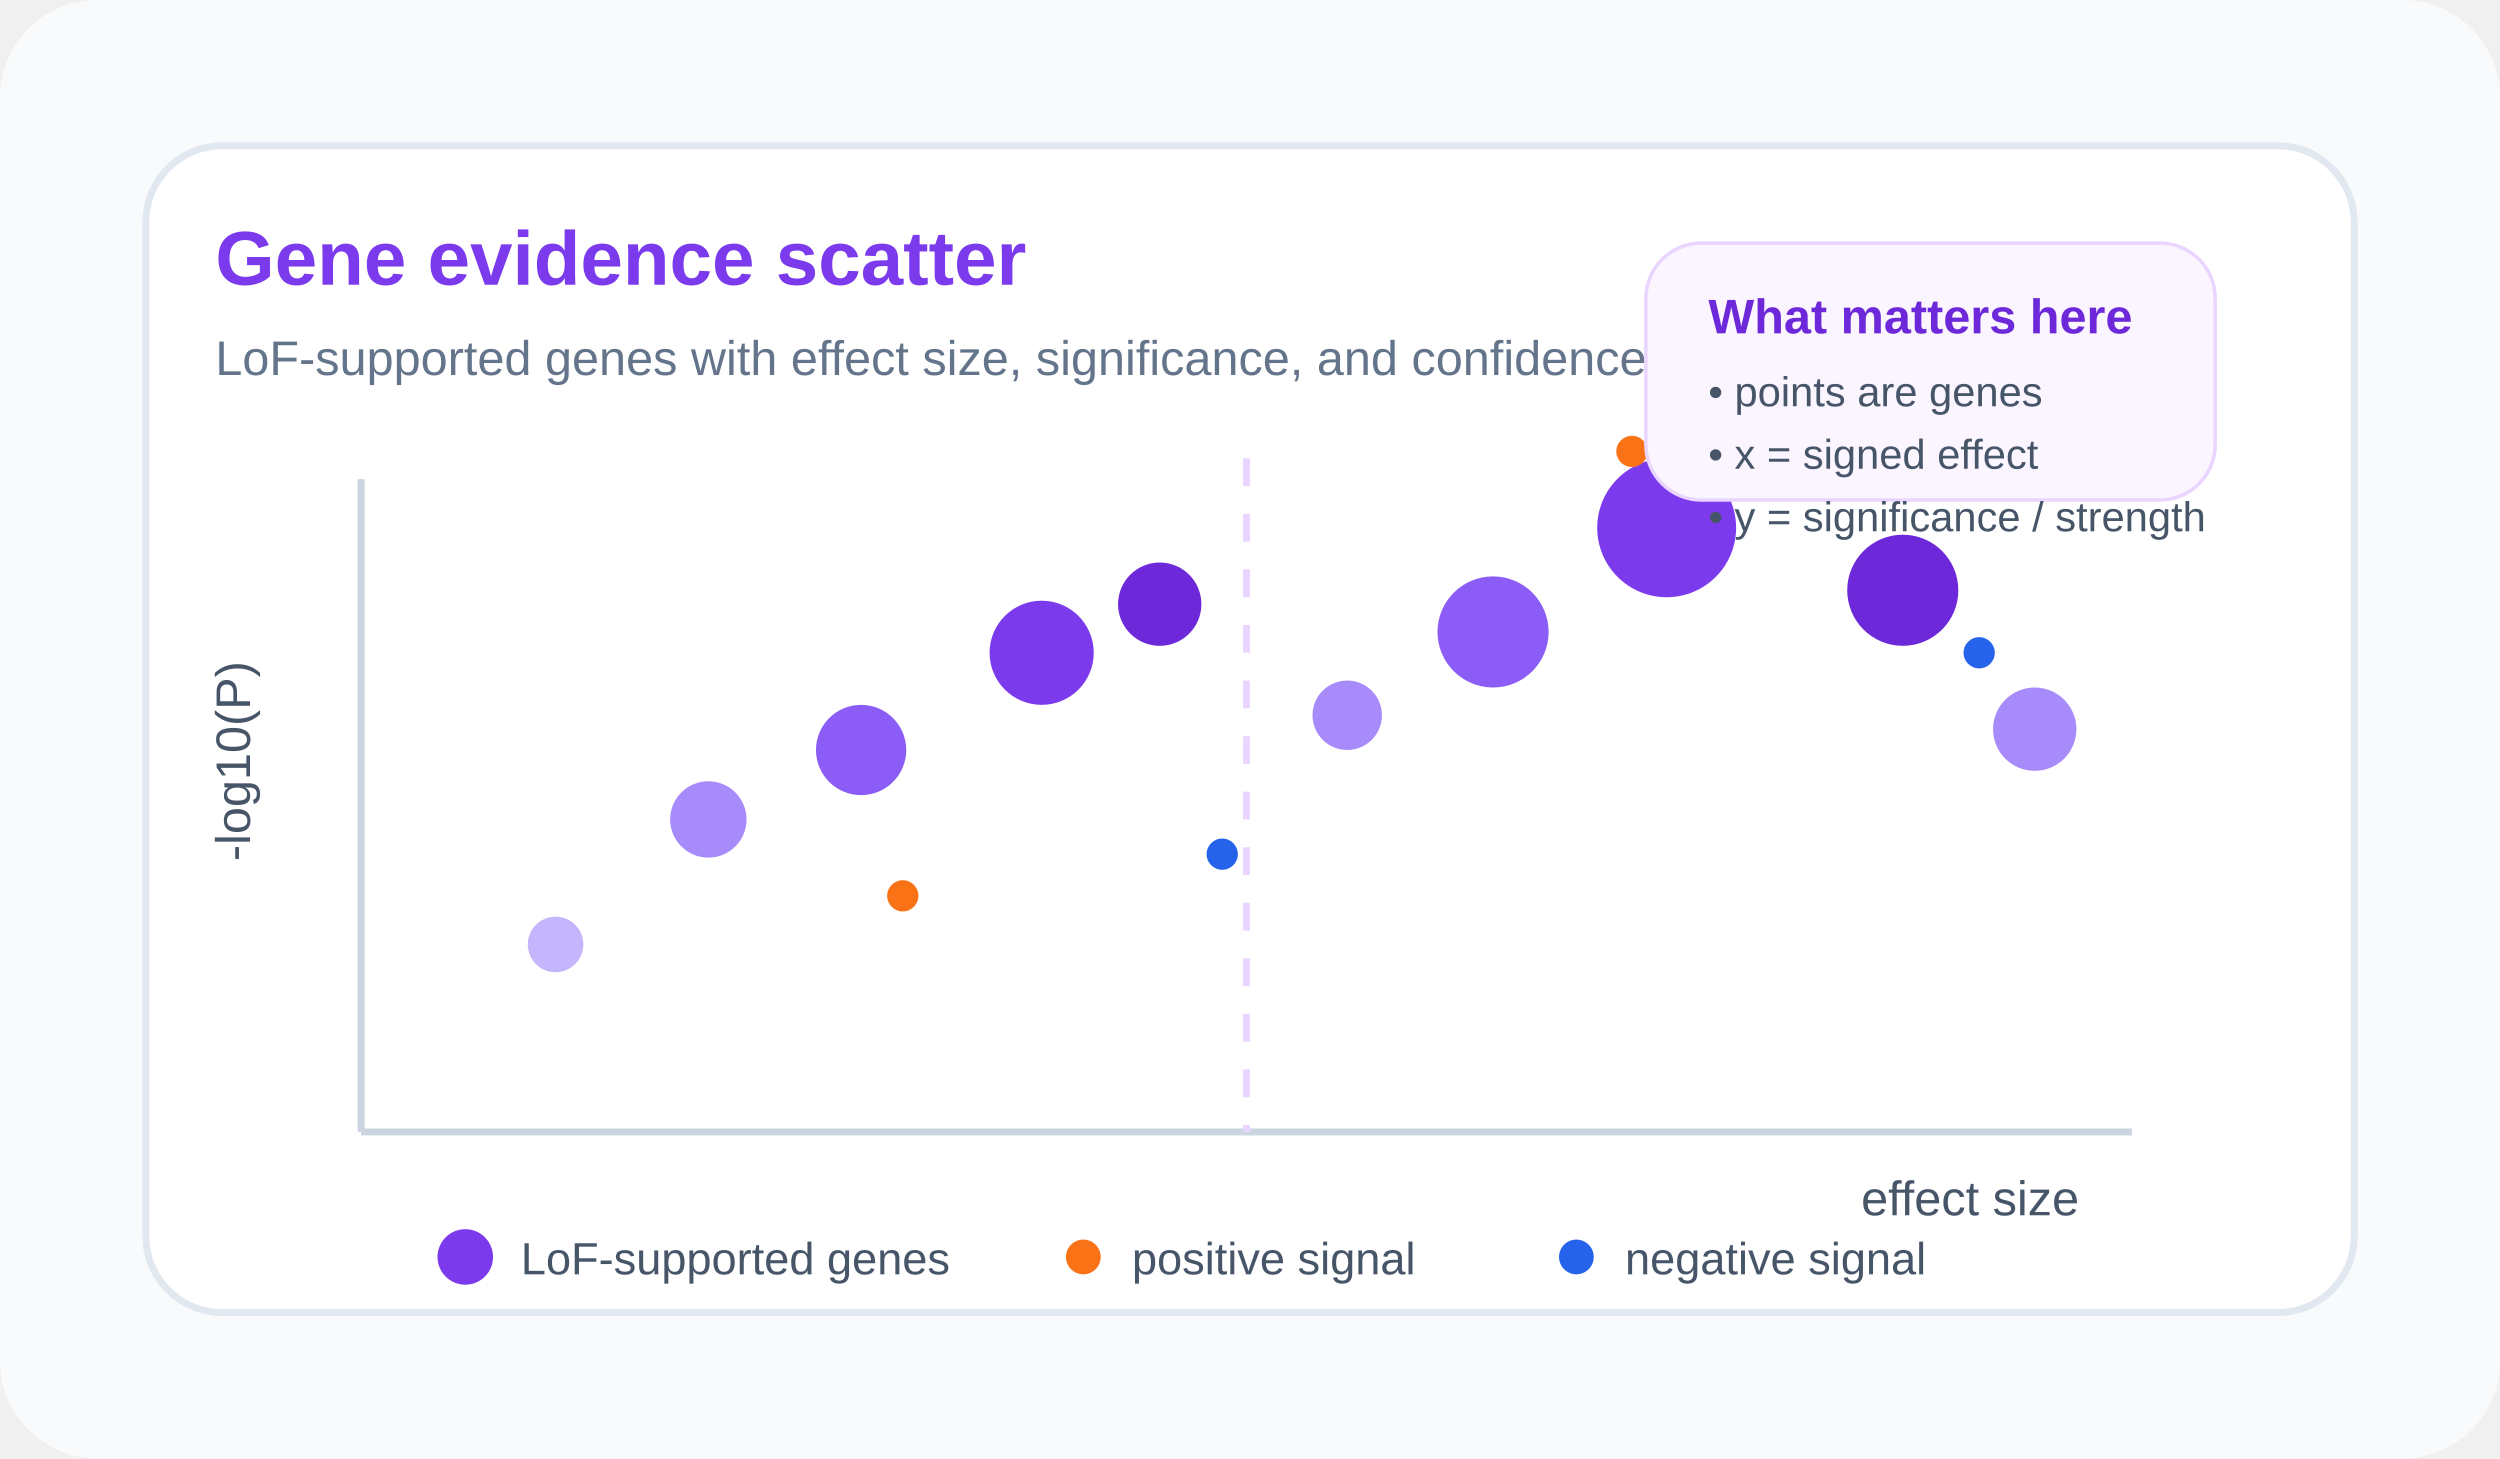
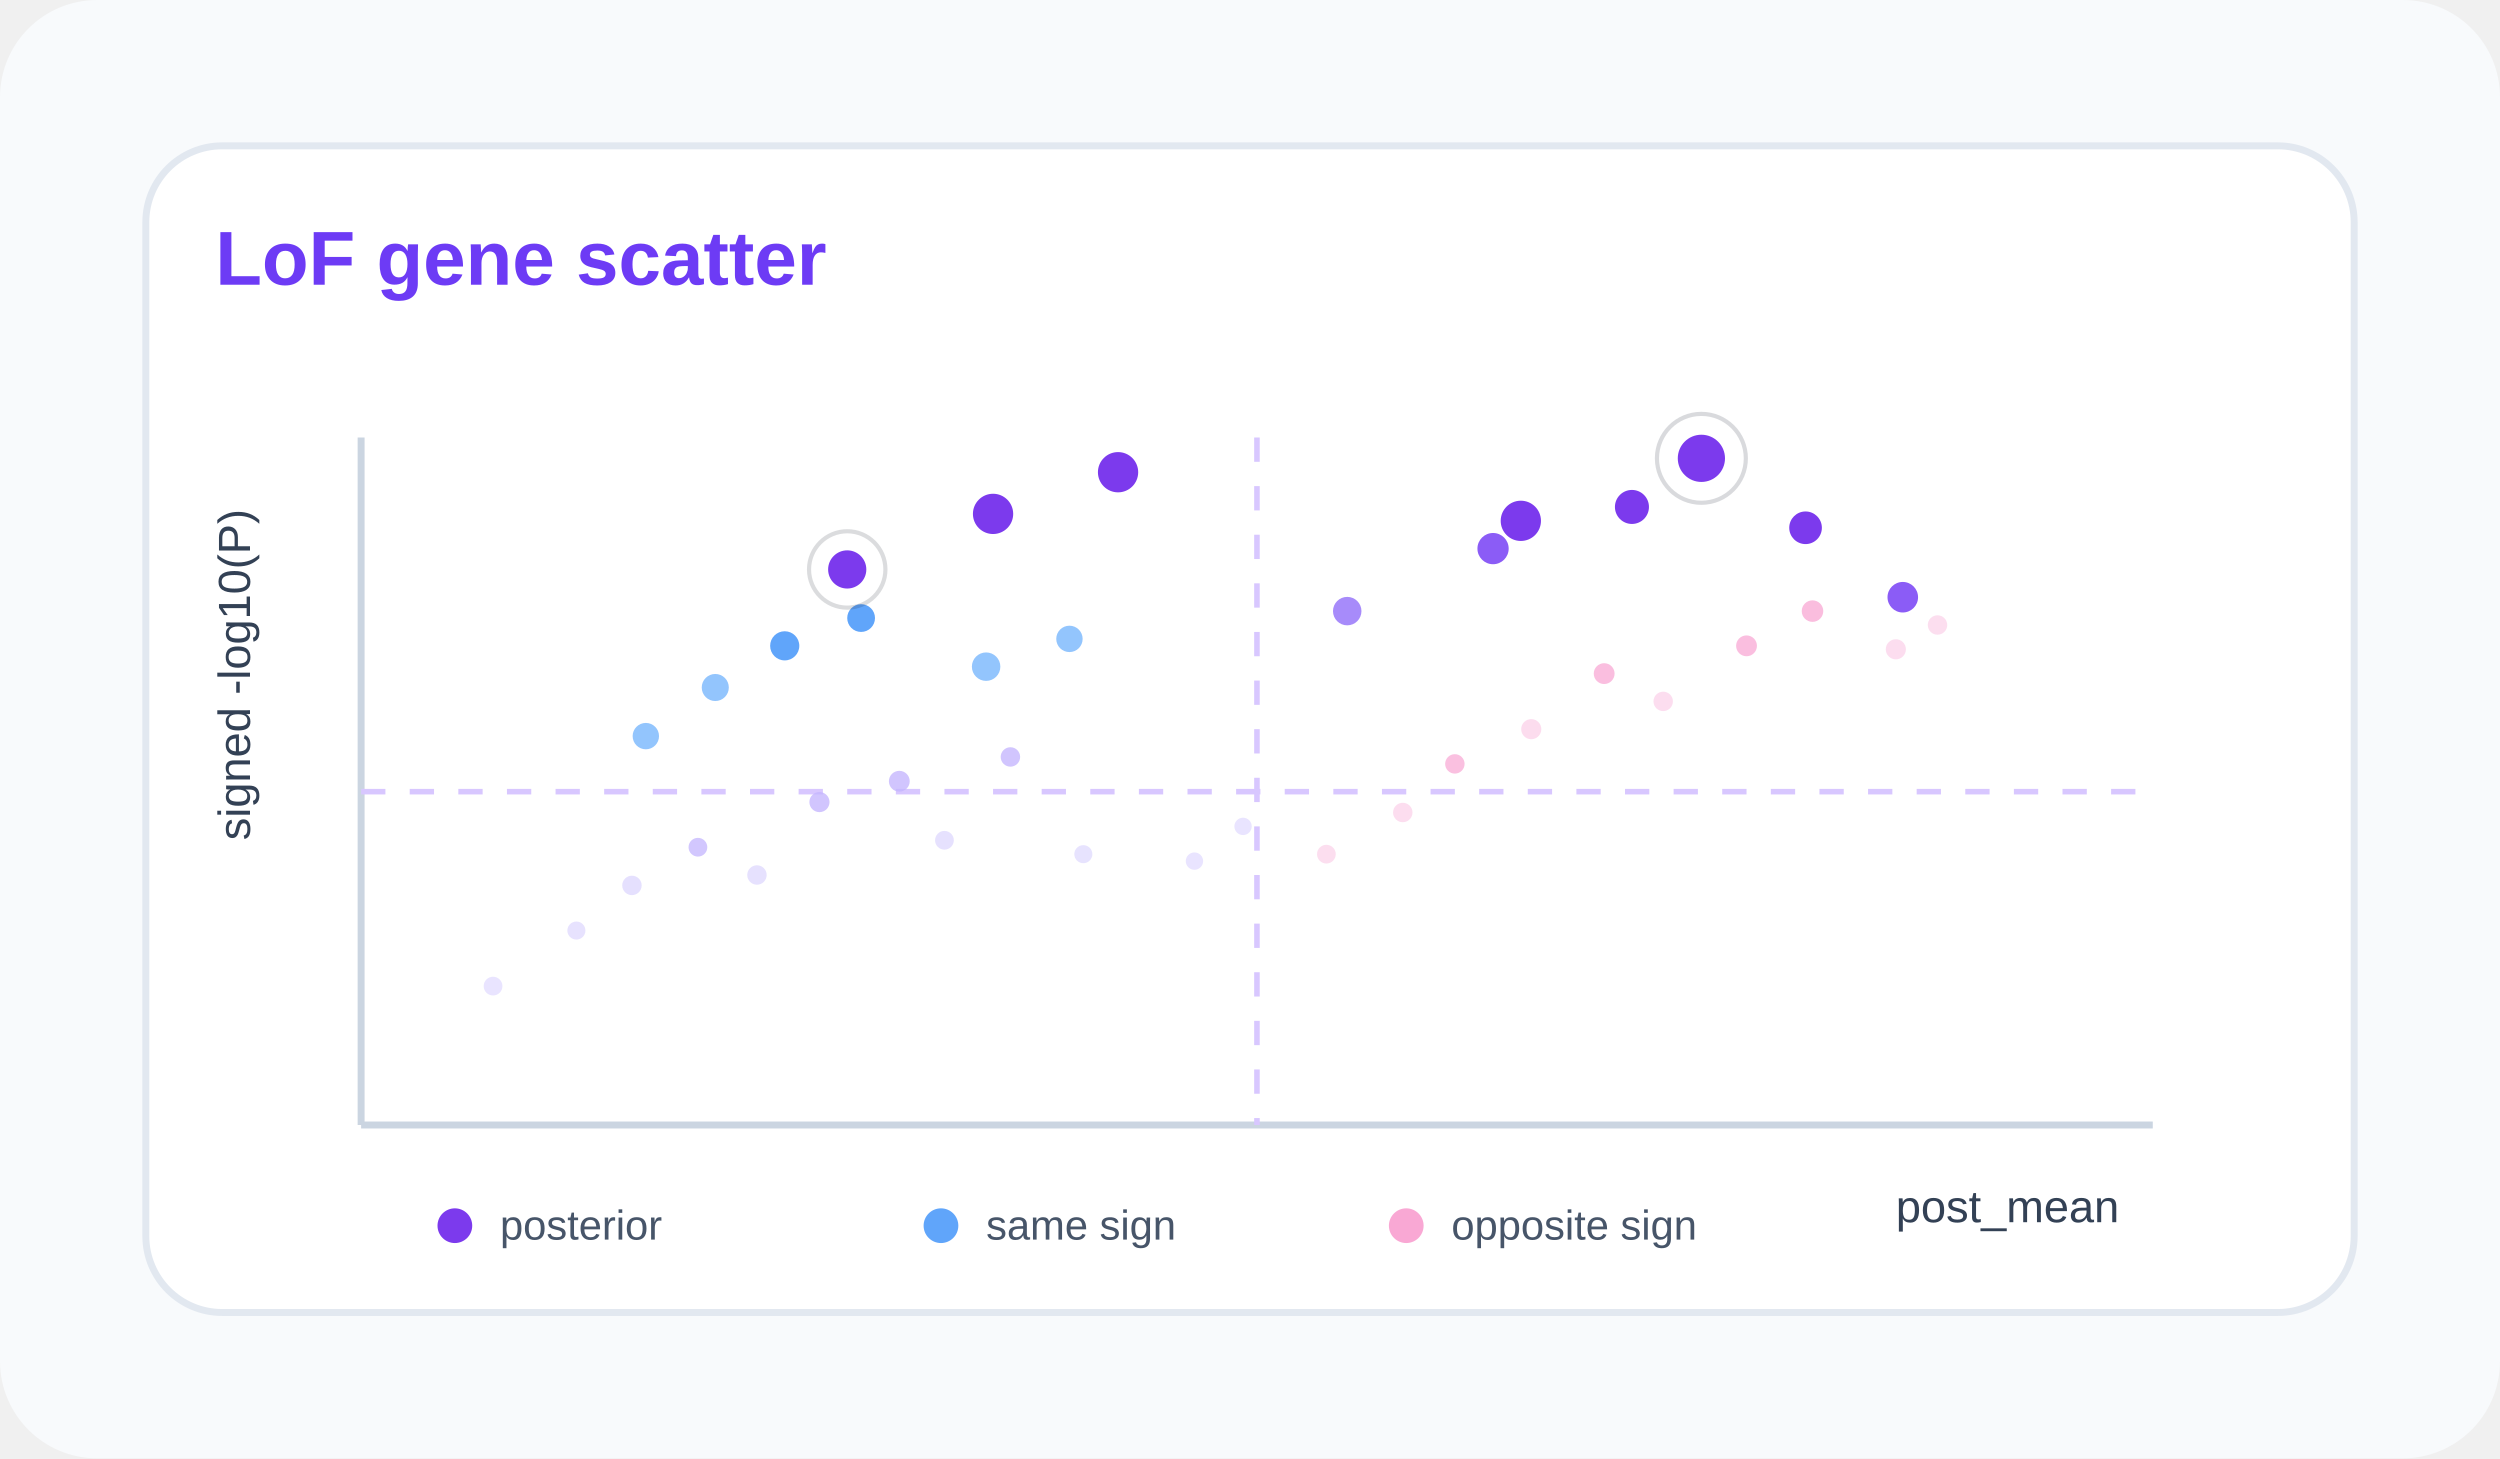
<svg xmlns="http://www.w3.org/2000/svg" width="720" height="420" viewBox="0 0 720 420" fill="none">
  <rect width="720" height="420" rx="28" fill="#F8FAFC" />
  <rect x="42" y="42" width="636" height="336" rx="22" fill="white" stroke="#E2E8F0" stroke-width="2" />
-   <text x="62" y="82" fill="#7C3AED" font-family="Arial, Helvetica, sans-serif" font-size="22" font-weight="700">Gene evidence scatter</text>
-   <text x="62" y="108" fill="#64748B" font-family="Arial, Helvetica, sans-serif" font-size="14">LoF-supported genes with effect size, significance, and confidence tiers</text>
-   <line x1="104" y1="326" x2="614" y2="326" stroke="#CBD5E1" stroke-width="2" />
-   <line x1="104" y1="326" x2="104" y2="138" stroke="#CBD5E1" stroke-width="2" />
-   <line x1="359" y1="132" x2="359" y2="326" stroke="#E9D5FF" stroke-width="2" stroke-dasharray="8 8" />
-   <text x="536" y="350" fill="#475569" font-family="Arial, Helvetica, sans-serif" font-size="14">effect size</text>
-   <text transform="rotate(-90 72 248)" x="72" y="248" fill="#475569" font-family="Arial, Helvetica, sans-serif" font-size="14">-log10(P)</text>
-   <circle cx="160" cy="272" r="8" fill="#C4B5FD" />
-   <circle cx="204" cy="236" r="11" fill="#A78BFA" />
-   <circle cx="248" cy="216" r="13" fill="#8B5CF6" />
-   <circle cx="300" cy="188" r="15" fill="#7C3AED" />
-   <circle cx="334" cy="174" r="12" fill="#6D28D9" />
-   <circle cx="388" cy="206" r="10" fill="#A78BFA" />
-   <circle cx="430" cy="182" r="16" fill="#8B5CF6" />
-   <circle cx="480" cy="152" r="20" fill="#7C3AED" />
-   <circle cx="548" cy="170" r="16" fill="#6D28D9" />
-   <circle cx="586" cy="210" r="12" fill="#A78BFA" />
-   <circle cx="260" cy="258" r="4.5" fill="#F97316" />
-   <circle cx="352" cy="246" r="4.5" fill="#2563EB" />
-   <circle cx="470" cy="130" r="4.5" fill="#F97316" />
-   <circle cx="570" cy="188" r="4.5" fill="#2563EB" />
-   <rect x="474" y="70" width="164" height="74" rx="16" fill="#FAF5FF" stroke="#E9D5FF" />
-   <text x="492" y="96" fill="#6D28D9" font-family="Arial, Helvetica, sans-serif" font-size="14" font-weight="700">What matters here</text>
-   <text x="492" y="117" fill="#475569" font-family="Arial, Helvetica, sans-serif" font-size="12">• points are genes</text>
-   <text x="492" y="135" fill="#475569" font-family="Arial, Helvetica, sans-serif" font-size="12">• x = signed effect</text>
-   <text x="492" y="153" fill="#475569" font-family="Arial, Helvetica, sans-serif" font-size="12">• y = significance / strength</text>
-   <rect x="126" y="354" width="16" height="16" rx="8" fill="#7C3AED" />
-   <text x="150" y="367" fill="#475569" font-family="Arial, Helvetica, sans-serif" font-size="13">LoF-supported genes</text>
-   <circle cx="312" cy="362" r="5" fill="#F97316" />
-   <text x="326" y="367" fill="#475569" font-family="Arial, Helvetica, sans-serif" font-size="13">positive signal</text>
-   <circle cx="454" cy="362" r="5" fill="#2563EB" />
-   <text x="468" y="367" fill="#475569" font-family="Arial, Helvetica, sans-serif" font-size="13">negative signal</text>
+   <text x="62" y="82" fill="#6D3BF5" font-family="Arial, Helvetica, sans-serif" font-size="22" font-weight="700">LoF gene scatter</text>
+   <line x1="104" y1="324" x2="620" y2="324" stroke="#CBD5E1" stroke-width="2" />
+   <line x1="104" y1="324" x2="104" y2="126" stroke="#CBD5E1" stroke-width="2" />
+   <line x1="362" y1="126" x2="362" y2="324" stroke="#D8C7FF" stroke-width="1.6" stroke-dasharray="7 7" />
+   <line x1="104" y1="228" x2="620" y2="228" stroke="#D8C7FF" stroke-width="1.6" stroke-dasharray="7 7" />
+   <text x="546" y="352" fill="#334155" font-family="Arial, Helvetica, sans-serif" font-size="13">post_mean</text>
+   <text transform="rotate(-90 72 242)" x="72" y="242" fill="#334155" font-family="Arial, Helvetica, sans-serif" font-size="13">signed -log10(P)</text>
+   <circle cx="142" cy="284" r="2.7" fill="#DDD6FE" fill-opacity="0.66" />
+   <circle cx="166" cy="268" r="2.6" fill="#DDD6FE" fill-opacity="0.7" />
+   <circle cx="182" cy="255" r="2.8" fill="#DDD6FE" fill-opacity="0.76" />
+   <circle cx="201" cy="244" r="2.7" fill="#C4B5FD" fill-opacity="0.76" />
+   <circle cx="218" cy="252" r="2.8" fill="#DDD6FE" fill-opacity="0.72" />
+   <circle cx="236" cy="231" r="2.9" fill="#C4B5FD" fill-opacity="0.78" />
+   <circle cx="259" cy="225" r="3" fill="#C4B5FD" fill-opacity="0.78" />
+   <circle cx="272" cy="242" r="2.7" fill="#DDD6FE" fill-opacity="0.72" />
+   <circle cx="291" cy="218" r="2.8" fill="#C4B5FD" fill-opacity="0.78" />
+   <circle cx="312" cy="246" r="2.6" fill="#DDD6FE" fill-opacity="0.68" />
+   <circle cx="344" cy="248" r="2.5" fill="#DDD6FE" fill-opacity="0.66" />
+   <circle cx="358" cy="238" r="2.5" fill="#DDD6FE" fill-opacity="0.66" />
+   <circle cx="382" cy="246" r="2.7" fill="#FBCFE8" fill-opacity="0.68" />
+   <circle cx="404" cy="234" r="2.8" fill="#FBCFE8" fill-opacity="0.7" />
+   <circle cx="419" cy="220" r="2.8" fill="#F9A8D4" fill-opacity="0.72" />
+   <circle cx="441" cy="210" r="2.9" fill="#FBCFE8" fill-opacity="0.72" />
+   <circle cx="462" cy="194" r="3" fill="#F9A8D4" fill-opacity="0.74" />
+   <circle cx="479" cy="202" r="2.8" fill="#FBCFE8" fill-opacity="0.7" />
+   <circle cx="503" cy="186" r="3" fill="#F9A8D4" fill-opacity="0.74" />
+   <circle cx="522" cy="176" r="3.1" fill="#F9A8D4" fill-opacity="0.76" />
+   <circle cx="546" cy="187" r="2.9" fill="#FBCFE8" fill-opacity="0.7" />
+   <circle cx="558" cy="180" r="2.8" fill="#FBCFE8" fill-opacity="0.68" />
+   <circle cx="186" cy="212" r="3.8" fill="#93C5FD" />
+   <circle cx="206" cy="198" r="3.9" fill="#93C5FD" />
+   <circle cx="226" cy="186" r="4.2" fill="#60A5FA" />
+   <circle cx="248" cy="178" r="4" fill="#60A5FA" />
+   <circle cx="284" cy="192" r="4.1" fill="#93C5FD" />
+   <circle cx="308" cy="184" r="3.8" fill="#93C5FD" />
+   <circle cx="388" cy="176" r="4.1" fill="#A78BFA" />
+   <circle cx="430" cy="158" r="4.5" fill="#8B5CF6" />
+   <circle cx="470" cy="146" r="4.9" fill="#7C3AED" />
+   <circle cx="520" cy="152" r="4.7" fill="#7C3AED" />
+   <circle cx="548" cy="172" r="4.4" fill="#8B5CF6" />
+   <circle cx="244" cy="164" r="5.5" fill="#7C3AED" />
+   <circle cx="286" cy="148" r="5.8" fill="#7C3AED" />
+   <circle cx="322" cy="136" r="5.8" fill="#7C3AED" />
+   <circle cx="438" cy="150" r="5.8" fill="#7C3AED" />
+   <circle cx="490" cy="132" r="6.8" fill="#7C3AED" />
+   <circle cx="244" cy="164" r="11" fill="none" stroke="#111827" stroke-opacity="0.15" stroke-width="1.2" />
+   <circle cx="490" cy="132" r="12.8" fill="none" stroke="#111827" stroke-opacity="0.16" stroke-width="1.2" />
+   <rect x="126" y="348" width="10" height="10" rx="5" fill="#7C3AED" />
+   <text x="144" y="357" fill="#475569" font-family="Arial, Helvetica, sans-serif" font-size="12">posterior</text>
+   <rect x="266" y="348" width="10" height="10" rx="5" fill="#60A5FA" />
+   <text x="284" y="357" fill="#475569" font-family="Arial, Helvetica, sans-serif" font-size="12">same sign</text>
+   <rect x="400" y="348" width="10" height="10" rx="5" fill="#F9A8D4" />
+   <text x="418" y="357" fill="#475569" font-family="Arial, Helvetica, sans-serif" font-size="12">opposite sign</text>
</svg>
